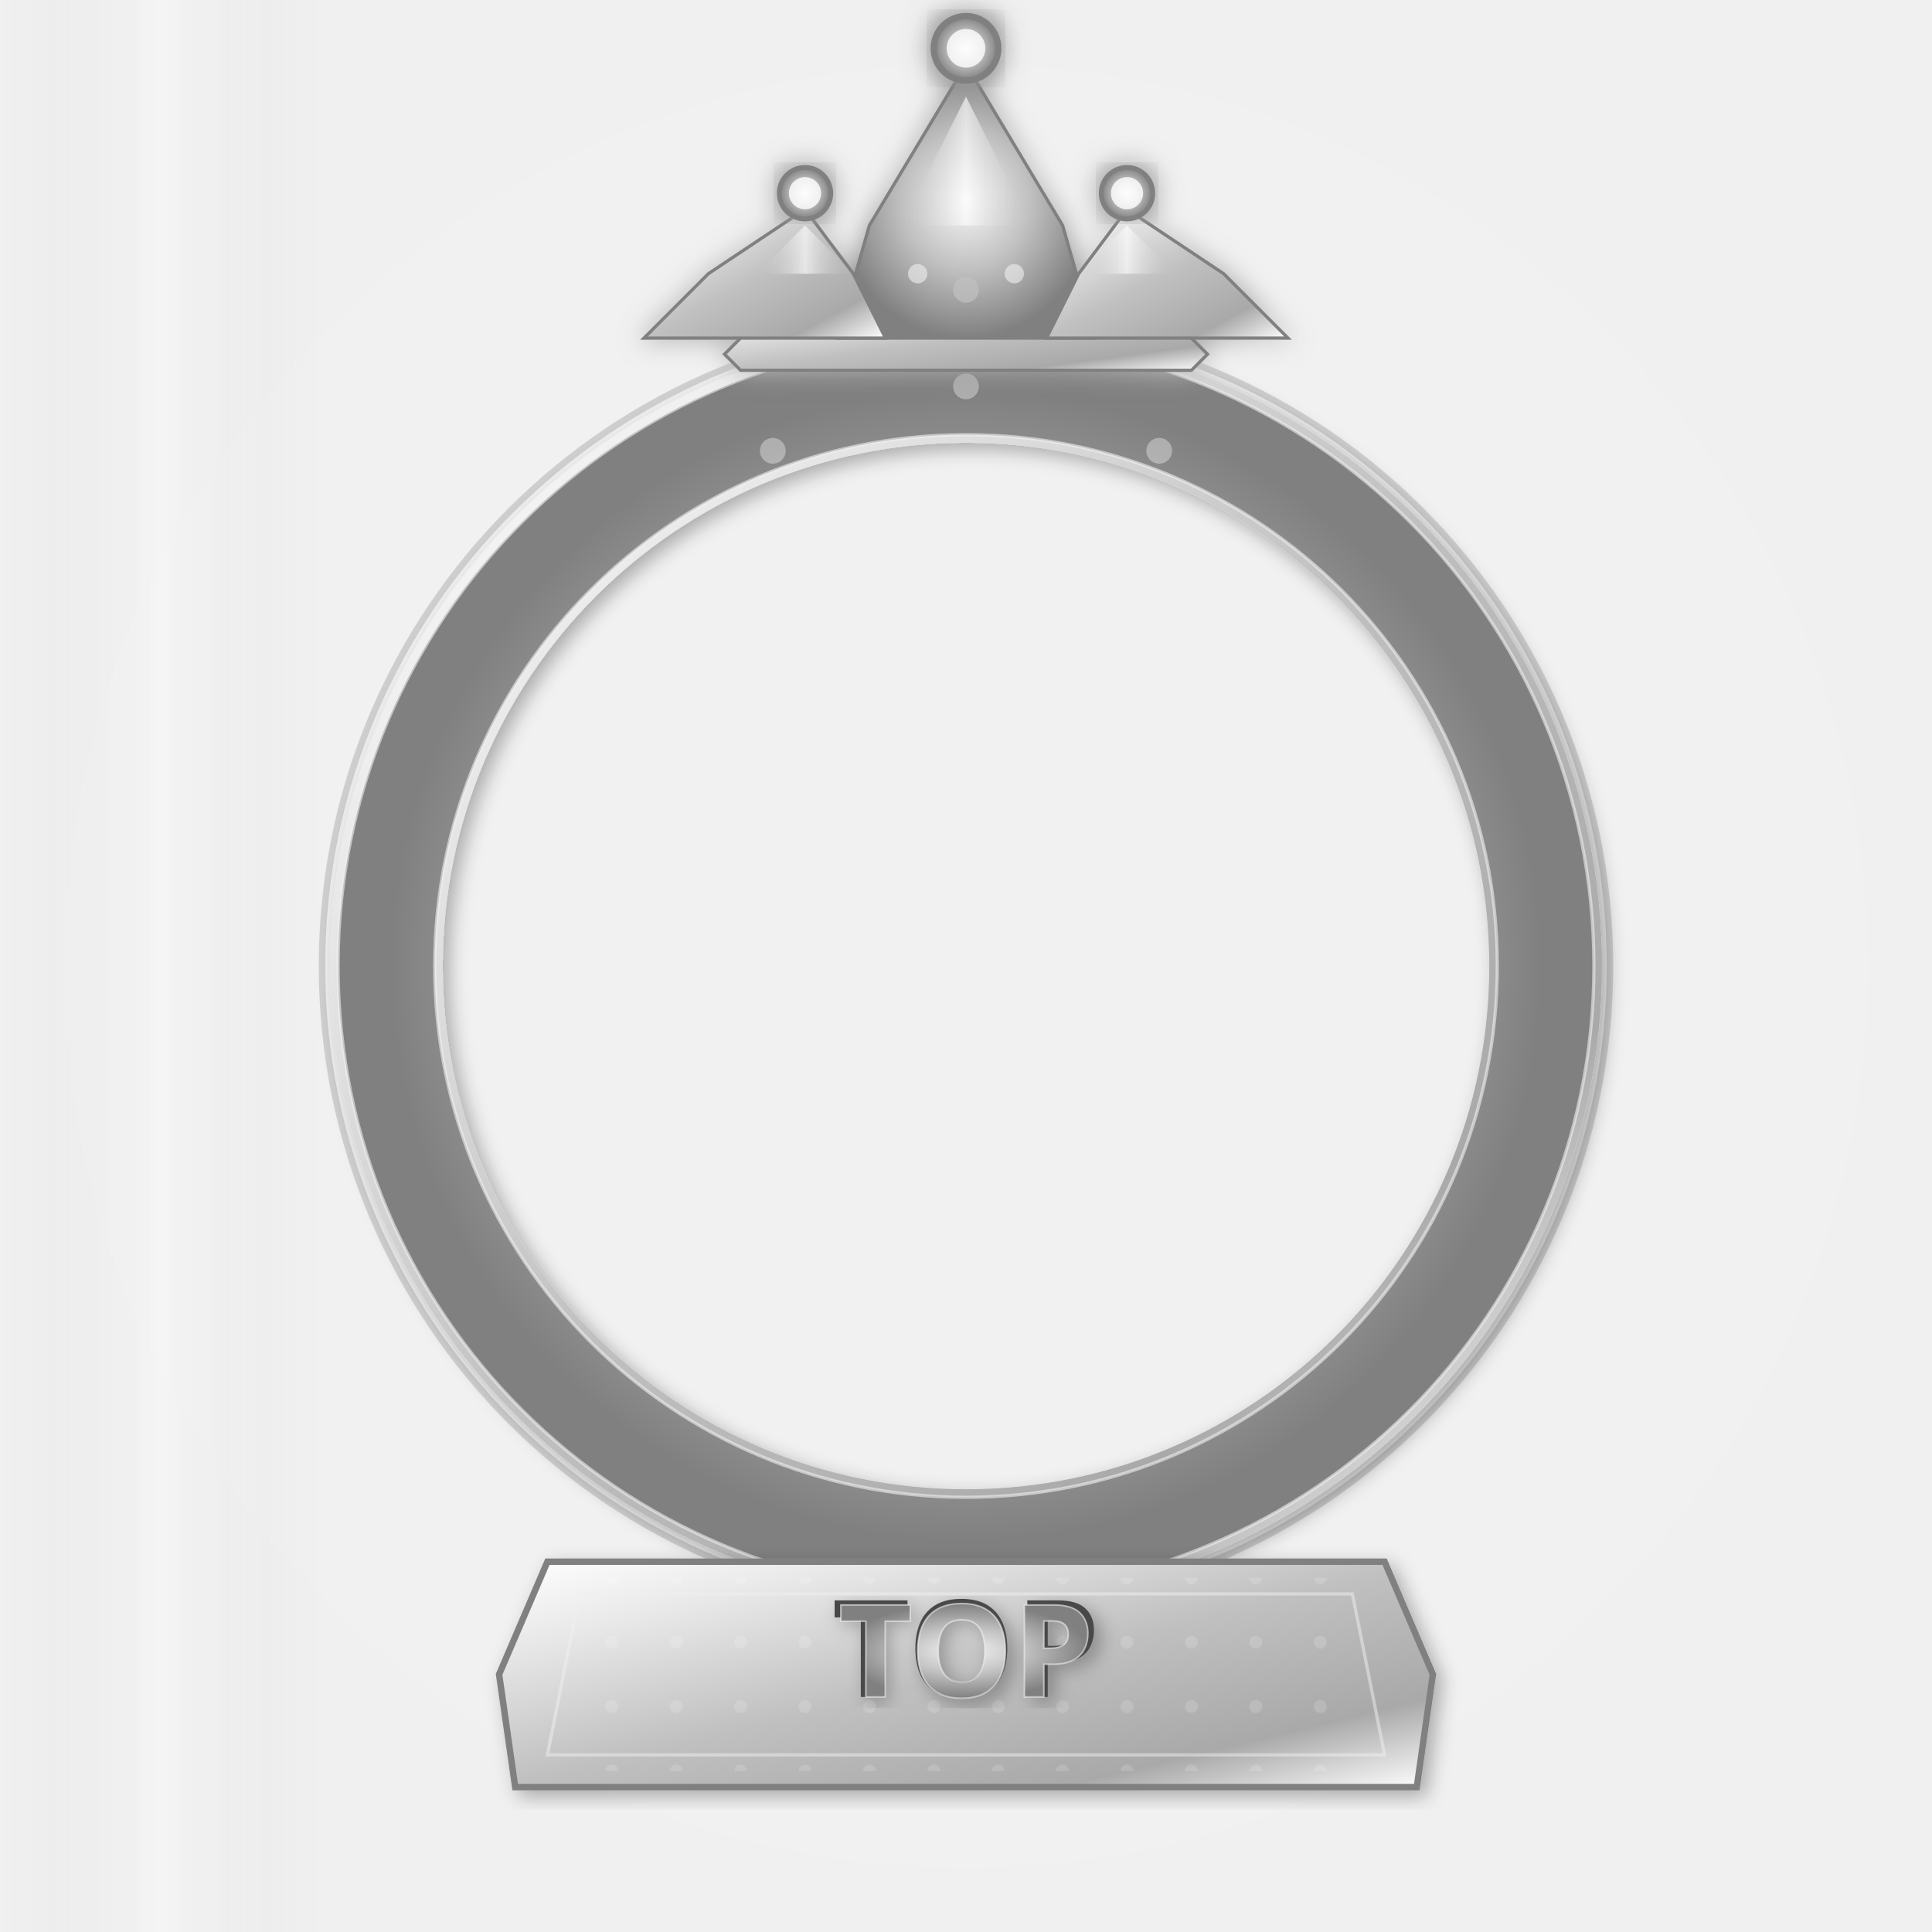
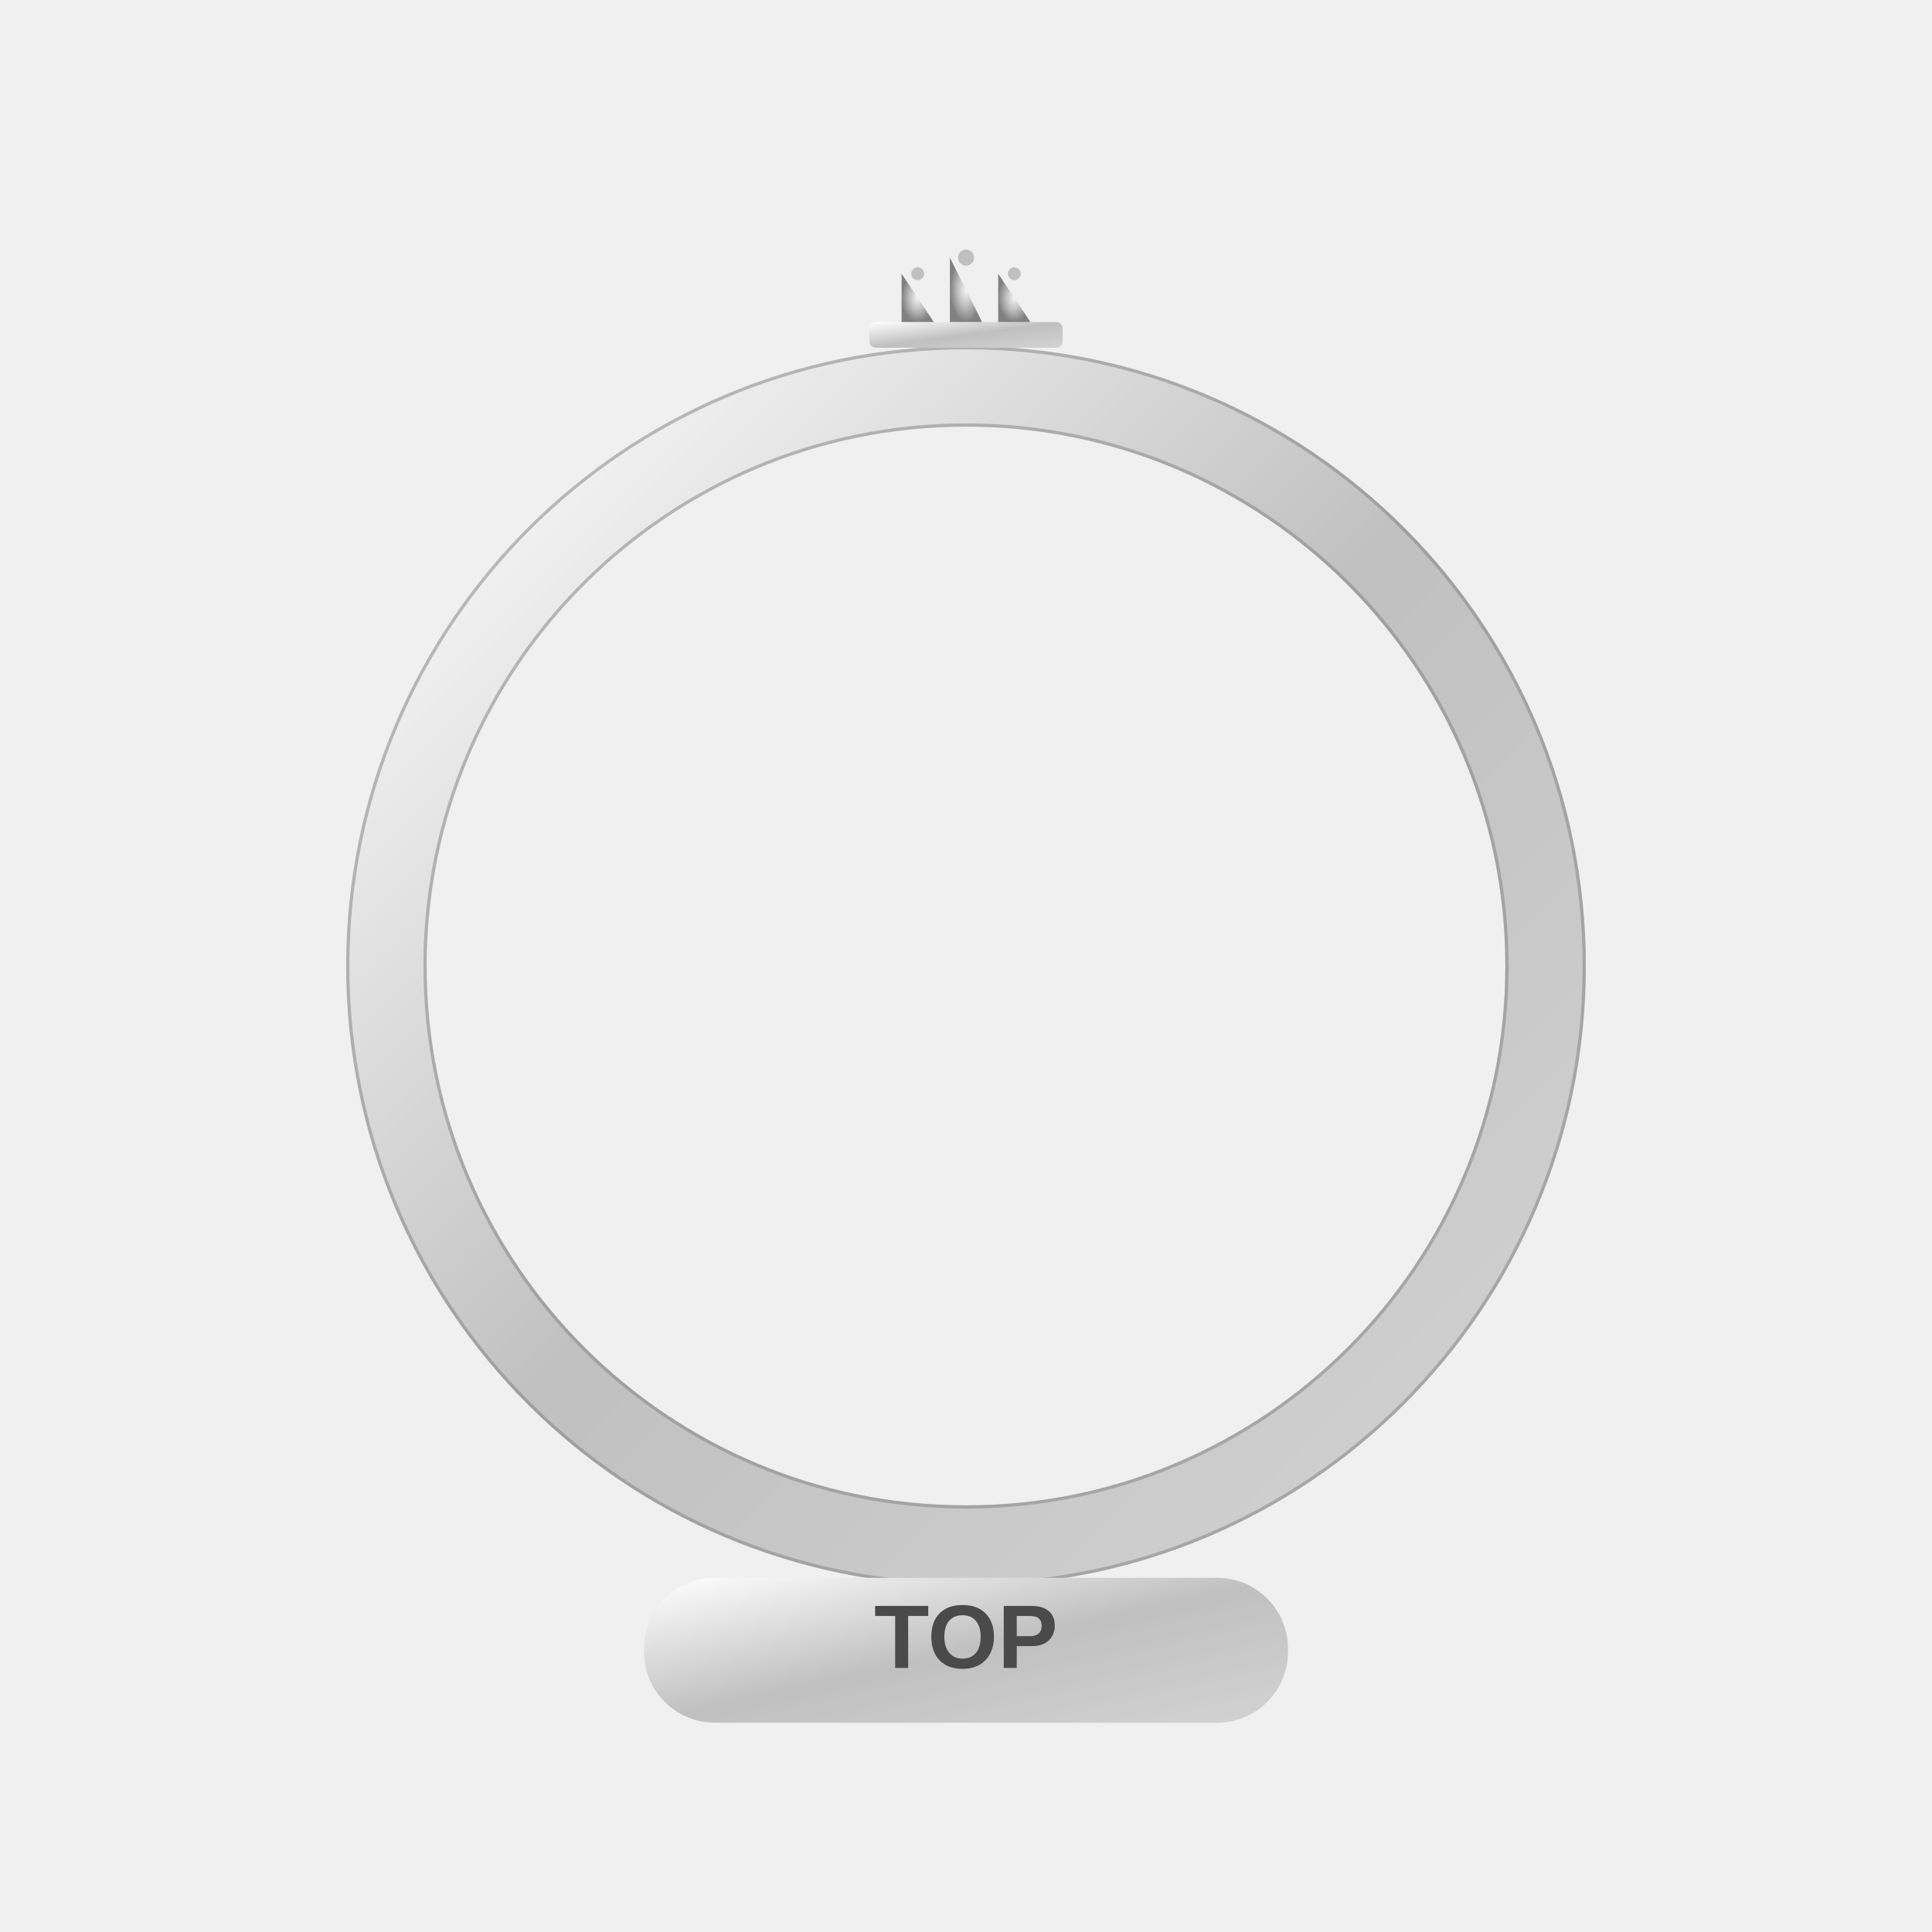
<svg xmlns="http://www.w3.org/2000/svg" width="600" height="600" viewBox="0 0 600 600">
  <defs>
    <linearGradient id="silverGradient1" x1="0" y1="0" x2="1" y2="1">
      <stop offset="0%" stop-color="#ffffff" />
-       <stop offset="20%" stop-color="#e8e8e8" />
      <stop offset="50%" stop-color="#c0c0c0" />
-       <stop offset="80%" stop-color="#a9a9a9" />
-       <stop offset="100%" stop-color="#ffffff" />
+       <stop offset="100%" stop-color="#d3d3d3" />
    </linearGradient>
    <radialGradient id="silverRadial" cx="50%" cy="50%" r="50%">
      <stop offset="0%" stop-color="#f5f5f5" />
      <stop offset="50%" stop-color="#c0c0c0" />
      <stop offset="100%" stop-color="#808080" />
    </radialGradient>
-     <linearGradient id="silverShine" x1="0" y1="0" x2="1" y2="0">
-       <stop offset="0%" stop-color="#c0c0c0" stop-opacity="0" />
-       <stop offset="50%" stop-color="#ffffff" stop-opacity="0.9" />
-       <stop offset="100%" stop-color="#c0c0c0" stop-opacity="0" />
-     </linearGradient>
-     <filter id="glow">
-       <feGaussianBlur stdDeviation="4" result="coloredBlur" />
-       <feMerge>
-         <feMergeNode in="coloredBlur" />
-         <feMergeNode in="SourceGraphic" />
-       </feMerge>
-     </filter>
-     <filter id="shadow">
-       <feDropShadow dx="2" dy="2" stdDeviation="3" flood-opacity="0.3" />
-     </filter>
-     <pattern id="ornament" x="0" y="0" width="20" height="20" patternUnits="userSpaceOnUse">
-       <circle cx="10" cy="10" r="2" fill="#ffffff" opacity="0.5" />
-     </pattern>
  </defs>
-   <circle cx="300" cy="300" r="280" fill="#fff" opacity="0.1" />
-   <circle cx="300" cy="300" r="200" fill="none" stroke="#808080" stroke-width="2" opacity="0.3" />
-   <circle cx="300" cy="300" r="180" fill="none" stroke="url(#silverGradient1)" stroke-width="35" filter="url(#shadow)" />
-   <circle cx="300" cy="300" r="180" fill="none" stroke="url(#silverRadial)" stroke-width="30" />
-   <circle cx="300" cy="300" r="195" fill="none" stroke="#f0f0f0" stroke-width="1" opacity="0.6" />
-   <circle cx="300" cy="300" r="165" fill="none" stroke="#f0f0f0" stroke-width="1" opacity="0.6" />
-   <g opacity="0.4">
-     <circle cx="300" cy="120" r="4" fill="#f0f0f0" />
-     <circle cx="240" cy="140" r="4" fill="#f0f0f0" />
-     <circle cx="360" cy="140" r="4" fill="#f0f0f0" />
-     <circle cx="180" cy="300" r="4" fill="#f0f0f0" />
-     <circle cx="420" cy="300" r="4" fill="#f0f0f0" />
+   <circle cx="300" cy="300" r="180" fill="none" stroke="url(#silverGradient1)" stroke-width="25" />
+   <circle cx="300" cy="300" r="192" fill="none" stroke="#808080" stroke-width="1" opacity="0.5" />
+   <circle cx="300" cy="300" r="168" fill="none" stroke="#808080" stroke-width="1" opacity="0.5" />
+   <g>
+     <rect x="270" y="100" width="60" height="8" fill="url(#silverGradient1)" rx="2" />
+     <path d="M280,100 L280,85 L290,100" fill="url(#silverRadial)" />
+     <path d="M295,100 L295,80 L305,100" fill="url(#silverRadial)" />
+     <path d="M310,100 L310,85 L320,100" fill="url(#silverRadial)" />
+     <circle cx="285" cy="85" r="2" fill="#c0c0c0" />
+     <circle cx="300" cy="80" r="2.5" fill="#c0c0c0" />
+     <circle cx="315" cy="85" r="2" fill="#c0c0c0" />
  </g>
-   <g filter="url(#glow)">
-     <path d="M240,95 L360,95 L375,110 L370,115 L230,115 L225,110 Z" fill="url(#silverGradient1)" stroke="#808080" stroke-width="1" />
-     <rect x="240" y="100" width="120" height="5" fill="url(#ornament)" />
-     <path d="M300,20 L270,70 L260,105 L340,105 L330,70 Z" fill="url(#silverRadial)" stroke="#808080" stroke-width="1" />
-     <path d="M300,30 L280,70 L320,70 Z" fill="url(#silverShine)" opacity="0.7" />
-     <path d="M250,65 L220,85 L200,105 L275,105 L265,85 Z" fill="url(#silverGradient1)" stroke="#808080" stroke-width="1" />
-     <path d="M250,70 L235,85 L265,85 Z" fill="url(#silverShine)" opacity="0.7" />
-     <path d="M350,65 L380,85 L400,105 L325,105 L335,85 Z" fill="url(#silverGradient1)" stroke="#808080" stroke-width="1" />
-     <path d="M350,70 L365,85 L335,85 Z" fill="url(#silverShine)" opacity="0.7" />
-     <circle cx="300" cy="15" r="10" fill="url(#silverRadial)" stroke="#808080" stroke-width="2" filter="url(#glow)" />
-     <circle cx="300" cy="15" r="6" fill="#ffffff" opacity="0.8" />
-     <circle cx="250" cy="60" r="8" fill="url(#silverRadial)" stroke="#808080" stroke-width="1.5" filter="url(#glow)" />
-     <circle cx="250" cy="60" r="5" fill="#ffffff" opacity="0.8" />
-     <circle cx="350" cy="60" r="8" fill="url(#silverRadial)" stroke="#808080" stroke-width="1.5" filter="url(#glow)" />
-     <circle cx="350" cy="60" r="5" fill="#ffffff" opacity="0.8" />
-     <circle cx="285" cy="85" r="3" fill="#f0f0f0" opacity="0.6" />
-     <circle cx="315" cy="85" r="3" fill="#f0f0f0" opacity="0.6" />
-     <circle cx="300" cy="90" r="4" fill="#c0c0c0" opacity="0.7" />
+   <g>
+     <rect x="200" y="490" width="200" height="45" rx="22" fill="url(#silverGradient1)" />
+     <text x="300" y="518" text-anchor="middle" fill="#4a4a4a" font-size="28" font-family="Arial" font-weight="bold">TOP</text>
  </g>
-   <g filter="url(#shadow)">
-     <path d="M170,485 L430,485 L445,520 L440,555 L160,555 L155,520 Z" fill="url(#silverGradient1)" stroke="#808080" stroke-width="2" />
-     <rect x="175" y="490" width="250" height="60" fill="url(#ornament)" opacity="0.3" />
-     <path d="M180,495 L420,495 L430,545 L170,545 Z" fill="none" stroke="#f0f0f0" stroke-width="1" opacity="0.5" />
-     <text x="300" y="527" text-anchor="middle" fill="#4a4a4a" font-size="42" font-family="Arial Black" font-weight="bold" filter="url(#shadow)">TOP</text>
-     <text x="300" y="527" text-anchor="middle" fill="url(#silverRadial)" font-size="40" font-family="Arial Black" font-weight="bold">TOP</text>
-     <text x="300" y="527" text-anchor="middle" fill="none" stroke="#f0f0f0" stroke-width="0.5" font-size="40" font-family="Arial Black" font-weight="bold" opacity="0.6">TOP</text>
-   </g>
-   <rect x="0" y="0" width="100" height="600" fill="url(#silverShine)" opacity="0.3">
-     <animateTransform attributeName="transform" type="translate" from="-100 0" to="700 0" dur="3s" repeatCount="indefinite" />
-   </rect>
</svg>
